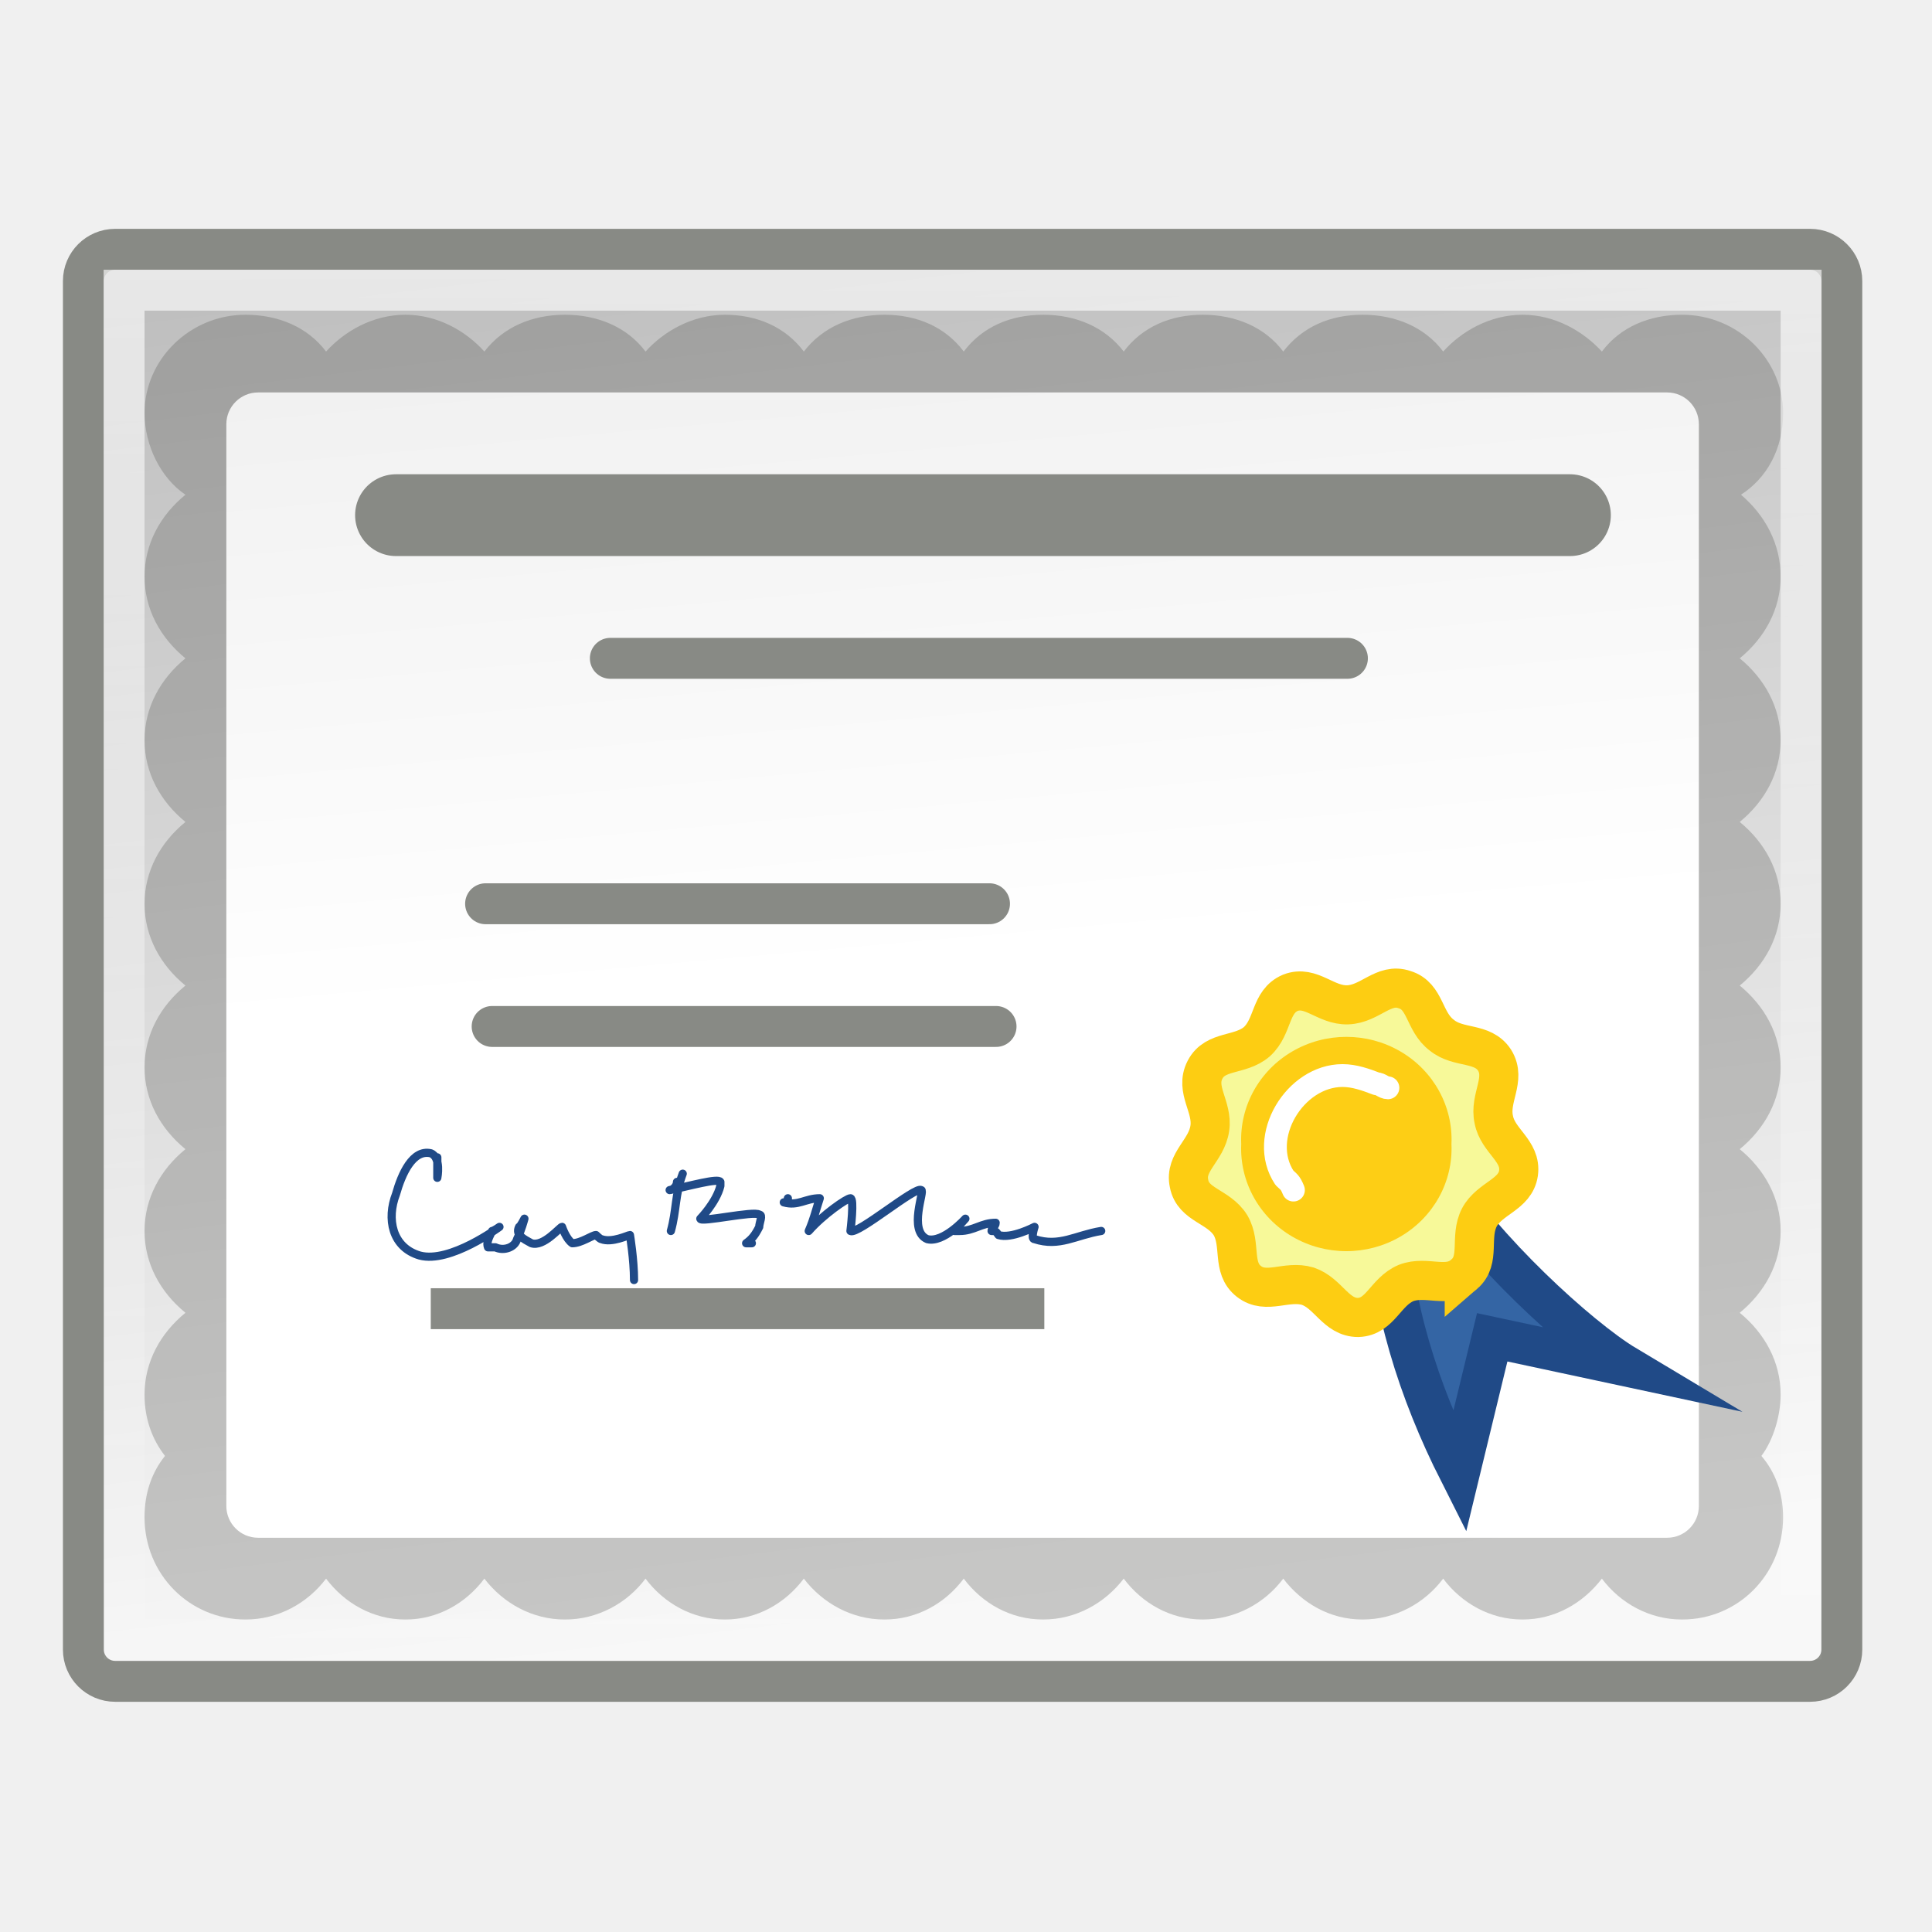
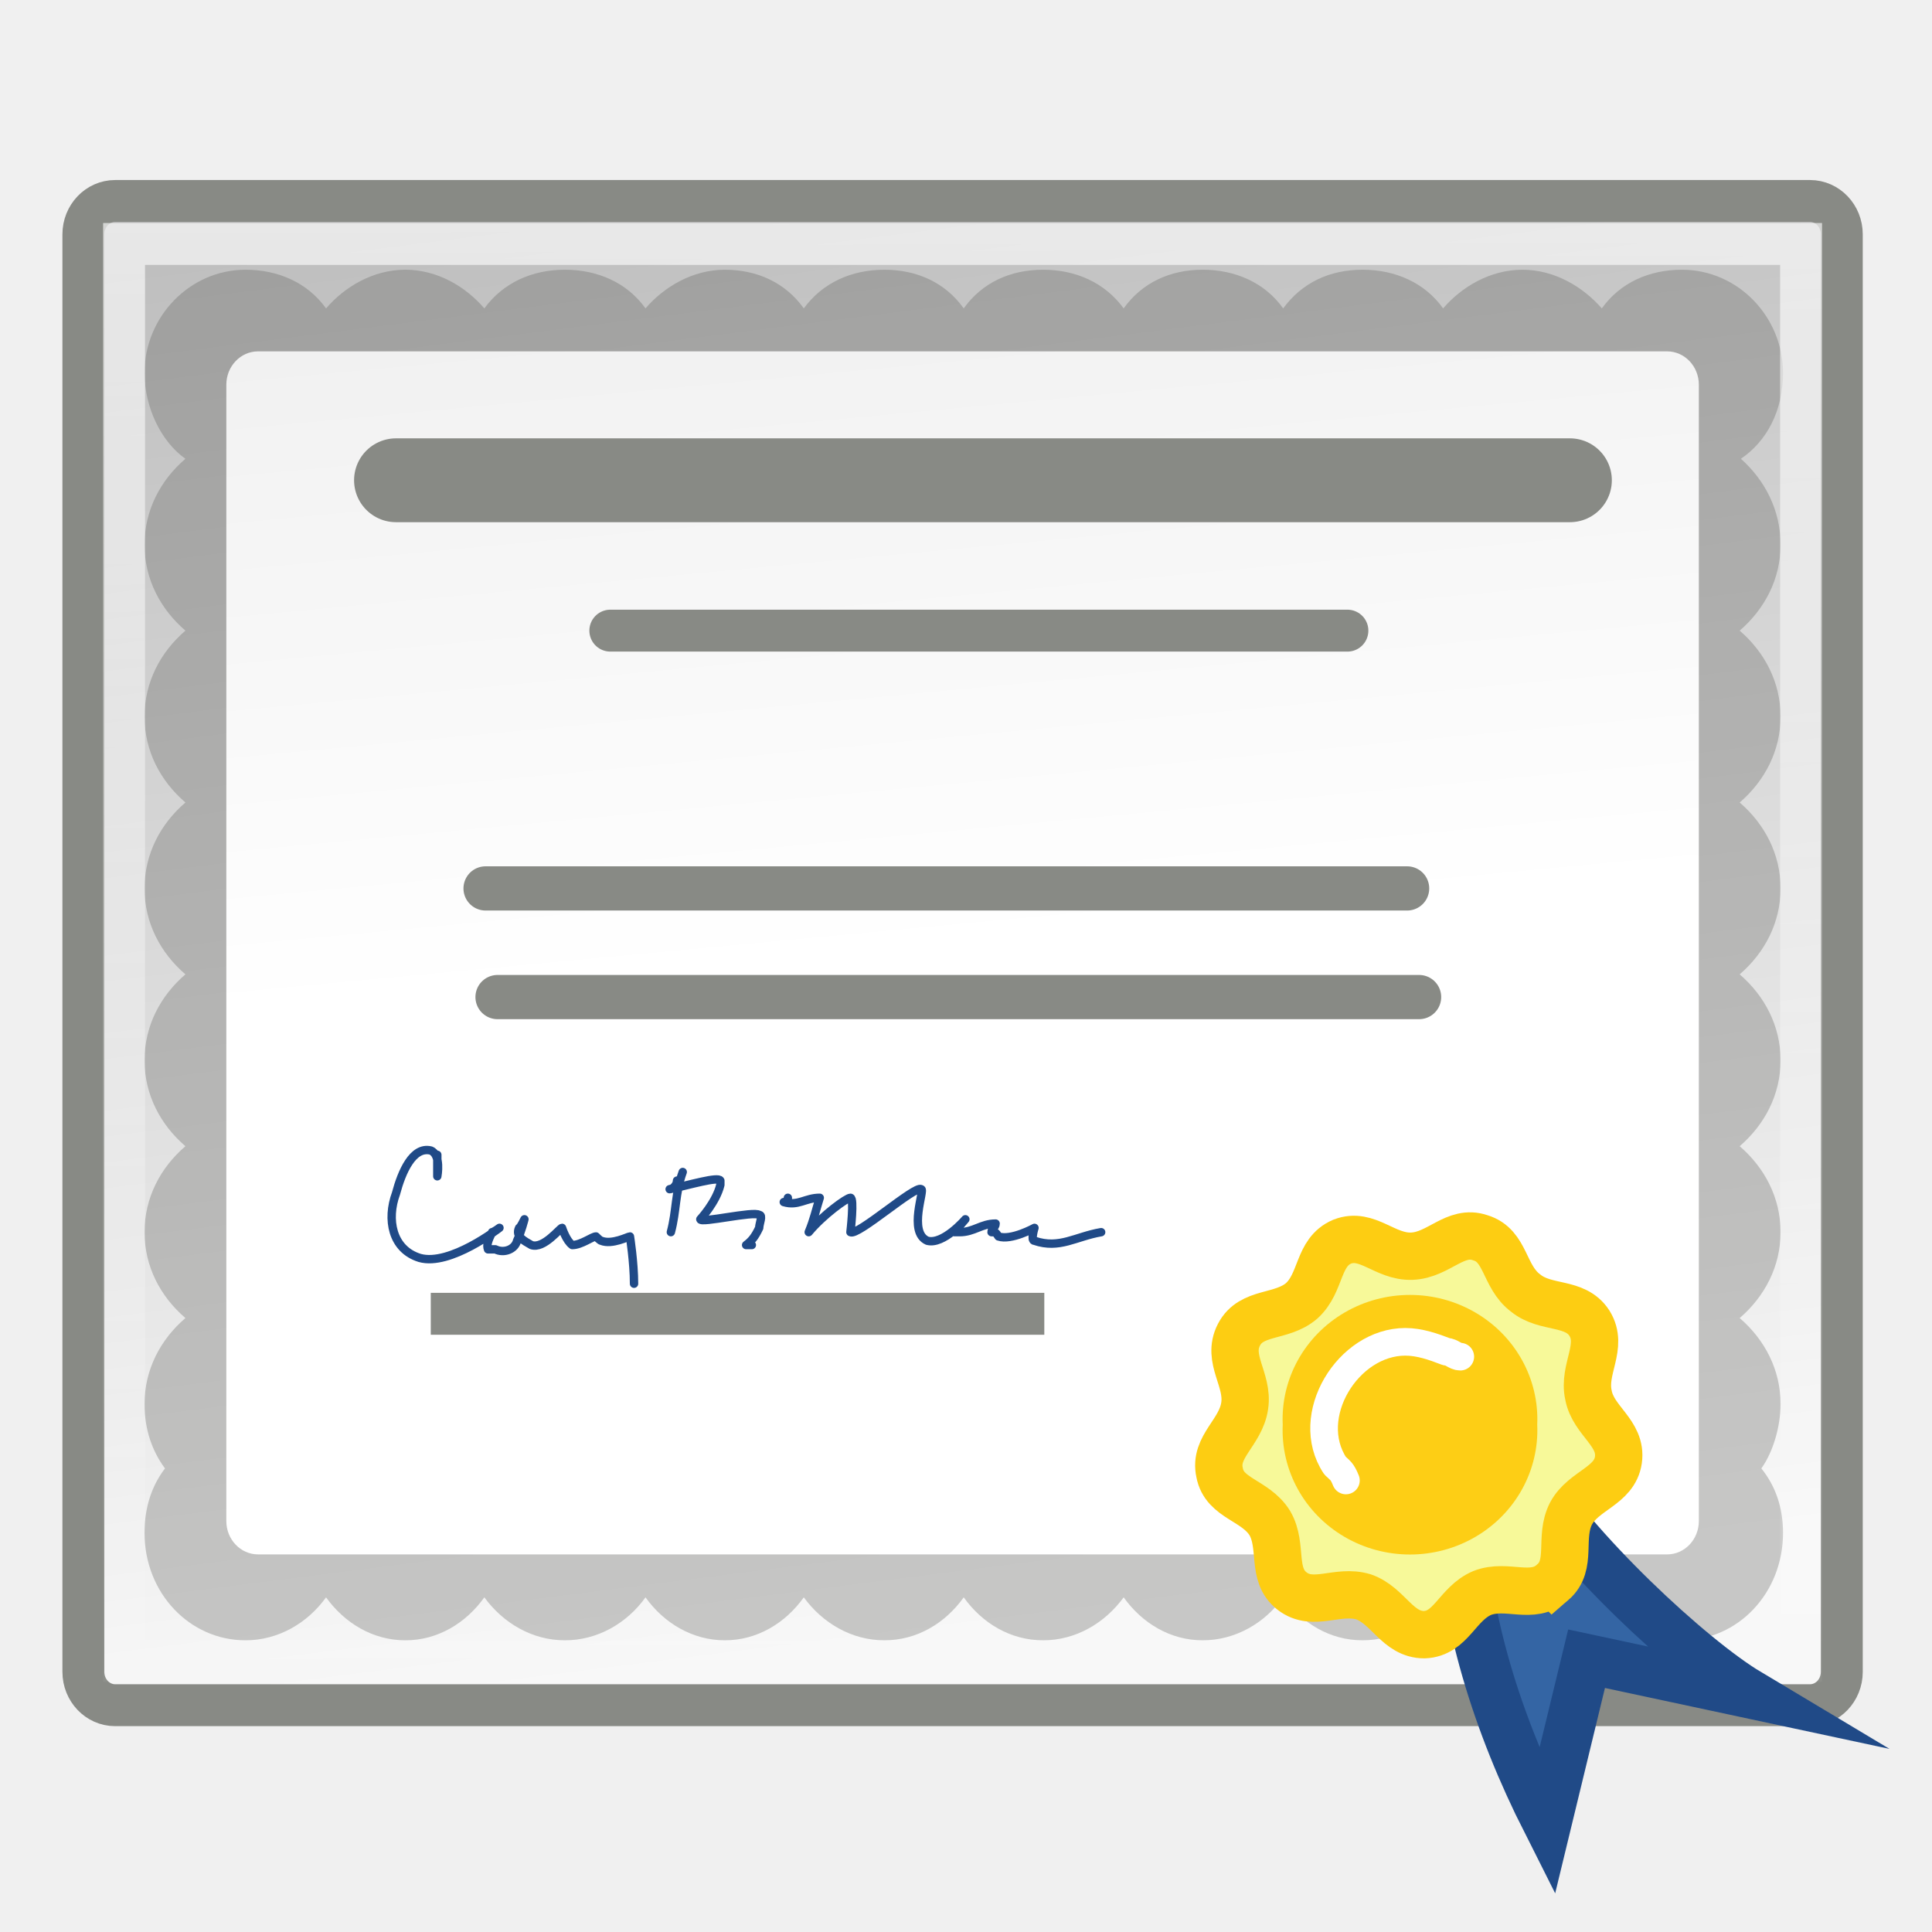
- <svg xmlns="http://www.w3.org/2000/svg" xmlns:xlink="http://www.w3.org/1999/xlink" width="128" height="128" viewBox="0 0 128 128" id="svg2" version="1.1">
-   <defs id="defs4">
-     <linearGradient id="XMLID_8_" gradientUnits="userSpaceOnUse" x1="74.5" y1="5.048" x2="74.5" y2="124.24">
-       <stop offset="0" style="stop-color:#FFFFFF" id="stop4539" />
-       <stop offset="1" style="stop-color:#E1E1DF" id="stop4541" />
+ <svg xmlns="http://www.w3.org/2000/svg" xmlns:xlink="http://www.w3.org/1999/xlink" width="128" height="128" viewBox="0 0 33.867 33.867" version="1.1" id="svg3029">
+   <defs id="defs3023">
+     <linearGradient gradientTransform="matrix(0.2474195,0,0,0.2667254,187.5873,1544.286)" gradientUnits="userSpaceOnUse" xlink:href="#linearGradient9590" id="linearGradient2898" y2="-1918" x2="-500.7" y1="-2279" x1="-543.3" />
+     <linearGradient id="linearGradient9590">
+       <stop offset="0" style="stop-color:#bfbfbf;stop-opacity:1" id="stop9592" />
+       <stop offset="1" style="stop-color:#f8f8f8;stop-opacity:1" id="stop9594" />
    </linearGradient>
-     <linearGradient id="XMLID_9_" gradientUnits="userSpaceOnUse" x1="74.5" y1="11.081" x2="74.5" y2="121.467">
-       <stop offset="0" style="stop-color:#FDFDFD" id="stop4546" />
-       <stop offset="0.298" style="stop-color:#F3F2F2" id="stop4548" />
-       <stop offset="0.817" style="stop-color:#D7D6D6" id="stop4550" />
-       <stop offset="1" style="stop-color:#CCCBCA" id="stop4552" />
-     </linearGradient>
-     <radialGradient id="XMLID_10_" cx="110" cy="32.869" r="15.596" gradientUnits="userSpaceOnUse">
-       <stop offset="0.213" style="stop-color:#8E8E8F" id="stop4557" />
-       <stop offset="0.927" style="stop-color:#EEEEEE" id="stop4559" />
-     </radialGradient>
-     <linearGradient id="XMLID_11_" gradientUnits="userSpaceOnUse" x1="92.023" y1="9.947" x2="104.273" y2="32.947">
-       <stop offset="0" style="stop-color:#FFFEFE" id="stop4566" />
-       <stop offset="1" style="stop-color:#CFD0D0" id="stop4568" />
-     </linearGradient>
-     <linearGradient id="XMLID_12_" gradientUnits="userSpaceOnUse" x1="99.53" y1="5.181" x2="105.905" y2="31.931">
-       <stop offset="0" style="stop-color:#FCFDFD" id="stop4573" />
-       <stop offset="1" style="stop-color:#EEEEEE" id="stop4575" />
-     </linearGradient>
-     <linearGradient id="linearGradient4799">
-       <stop style="stop-color:#ffde00;stop-opacity:1;" offset="0" id="stop4801" />
-       <stop style="stop-color:#ffa700;stop-opacity:1;" offset="1" id="stop4803" />
-     </linearGradient>
-     <linearGradient y2="24.459" x2="16" y1="24.459" x1="28" gradientUnits="userSpaceOnUse" id="XMLID_42_">
-       <stop id="stop83" style="stop-color:#80b3ff;stop-opacity:1;" offset="0" />
-       <stop id="stop85" style="stop-color:#BFD9FF" offset="1" />
-     </linearGradient>
-     <linearGradient y2="68.208" x2="16" y1="68.208" x1="28" gradientUnits="userSpaceOnUse" id="XMLID_41_">
-       <stop id="stop76" style="stop-color:#E0E0E0" offset="0" />
-       <stop id="stop78" style="stop-color:#D4D4D4" offset="1" />
-     </linearGradient>
-     <linearGradient y2="20" x2="68.209" y1="12" x1="68.209" gradientUnits="userSpaceOnUse" id="XMLID_40_">
-       <stop id="stop69" style="stop-color:#E0E0E0" offset="0" />
-       <stop id="stop71" style="stop-color:#D4D4D4" offset="1" />
-     </linearGradient>
-     <linearGradient y2="20" x2="60.125" y1="12" x1="60.125" gradientUnits="userSpaceOnUse" id="XMLID_39_">
-       <stop id="stop62" style="stop-color:#7db1ff;stop-opacity:1;" offset="0" />
-       <stop id="stop64" style="stop-color:#BFD9FF" offset="1" />
-     </linearGradient>
-     <clipPath clipPathUnits="userSpaceOnUse" id="clipPath7019">
-       <path style="opacity:1;fill:#ff9955;fill-opacity:0.763;stroke:none;stroke-width:3;stroke-linecap:round;stroke-linejoin:round;stroke-miterlimit:4;stroke-dasharray:none;stroke-dashoffset:0;stroke-opacity:1" d="m 168.365,964.96 57.749,0 c 1.953,3.803 0.818,11.723 1.227,17.584 7.288,0.267 15.392,-0.166 21.325,1.263 l -0.081,82.798 -80.221,0.161 z" id="path7021" />
-     </clipPath>
+     <linearGradient gradientTransform="matrix(2.709962,0,0,2.846589,-1.264471,922.0218)" gradientUnits="userSpaceOnUse" xlink:href="#linearGradient5635" id="linearGradient2894" y2="3.5" x2="20.75" y1="23" x1="22.5" />
    <linearGradient id="linearGradient5635">
      <stop offset="0" style="stop-color:#ffffff;stop-opacity:1" id="stop5637" />
      <stop offset="1" style="stop-color:#ededed;stop-opacity:1" id="stop5639" />
    </linearGradient>
+     <linearGradient gradientTransform="matrix(2.709962,0,0,2.846589,-1.264471,922.0218)" gradientUnits="userSpaceOnUse" xlink:href="#linearGradient5584" id="linearGradient2880" y2="42.61" x2="26.09" y1="2.486" x1="25.98" />
    <linearGradient id="linearGradient5584">
      <stop offset="0" style="stop-color:#ffffff;stop-opacity:1" id="stop5586" />
      <stop offset="1" style="stop-color:#ffffff;stop-opacity:0" id="stop5588" />
    </linearGradient>
-     <linearGradient id="linearGradient9590">
-       <stop offset="0" style="stop-color:#bfbfbf;stop-opacity:1" id="stop9592" />
-       <stop offset="1" style="stop-color:#f8f8f8;stop-opacity:1" id="stop9594" />
-     </linearGradient>
-     <linearGradient gradientTransform="matrix(0.0913,0,0,0.0937,69.69,218.6)" gradientUnits="userSpaceOnUse" xlink:href="#linearGradient9590" id="linearGradient2944" y2="-1918" x2="-500.7" y1="-2279" x1="-543.3" />
-     <linearGradient gradientUnits="userSpaceOnUse" xlink:href="#linearGradient5635" id="linearGradient2946" y2="3.5" x2="20.75" y1="23" x1="22.5" />
-     <linearGradient gradientUnits="userSpaceOnUse" xlink:href="#linearGradient5584" id="linearGradient2948" y2="42.61" x2="26.09" y1="2.486" x1="25.98" />
-     <linearGradient gradientTransform="matrix(2.573567,0,0,2.573567,3.936227,928.1482)" gradientUnits="userSpaceOnUse" xlink:href="#linearGradient5584" id="linearGradient2880" y2="42.61" x2="26.09" y1="2.486" x1="25.98" />
-     <linearGradient gradientTransform="matrix(2.573567,0,0,2.573567,3.936227,928.1482)" gradientUnits="userSpaceOnUse" xlink:href="#linearGradient5635" id="linearGradient2894" y2="3.5" x2="20.75" y1="23" x1="22.5" />
-     <linearGradient gradientTransform="matrix(0.2349667,0,0,0.2411432,183.283,1490.73)" gradientUnits="userSpaceOnUse" xlink:href="#linearGradient9590" id="linearGradient2898" y2="-1918" x2="-500.7" y1="-2279" x1="-543.3" />
  </defs>
-   <g id="layer1" transform="translate(0,-924.3622)">
-     <rect style="display:inline;overflow:visible;visibility:visible;fill:#eeeeec;fill-opacity:1;fill-rule:nonzero;stroke:none;stroke-width:2;marker:none;enable-background:accumulate" id="rect6284" y="408.288" x="765.707" height="123.531" width="123.531" />
-     <rect style="display:inline;overflow:visible;visibility:visible;fill:#eeeeec;fill-opacity:1;fill-rule:nonzero;stroke:none;stroke-width:2;marker:none;enable-background:accumulate" id="rect6592" y="603.879" x="783.722" height="82.354" width="82.354" />
-     <rect style="display:inline;overflow:visible;visibility:visible;fill:#eeeeec;fill-opacity:1;fill-rule:nonzero;stroke:none;stroke-width:2;marker:none;enable-background:accumulate" id="rect6749" y="735.131" x="783.722" height="56.618" width="56.618" />
-     <rect style="display:inline;overflow:visible;visibility:visible;fill:#eeeeec;fill-opacity:1;fill-rule:nonzero;stroke:none;stroke-width:2;marker:none;enable-background:accumulate" id="rect6833" y="843.22" x="783.722" height="41.177" width="41.177" />
-     <text style="font-style:normal;font-weight:normal;font-size:47.098px;font-family:'Bitstream Vera Sans';display:inline;fill:#000000;fill-opacity:1;stroke:none;enable-background:new" xml:space="preserve" id="context" y="334.976" x="57.901">
-       <tspan id="tspan2716" y="334.976" x="57.901">mimetypes</tspan>
-     </text>
-     <text style="font-style:normal;font-variant:normal;font-weight:bold;font-stretch:normal;font-size:47.098px;line-height:125%;font-family:'Droid Sans';-inkscape-font-specification:'Droid Sans Bold';text-align:start;writing-mode:lr-tb;text-anchor:start;display:inline;fill:#000000;fill-opacity:1;stroke:none;enable-background:new" xml:space="preserve" id="icon-name" y="334.976" x="497.981">
-       <tspan id="tspan3023" y="334.976" x="497.981">application-certificate</tspan>
-     </text>
-     <g id="g7390" transform="matrix(1.052998,0,0,1.052998,-5.409312,-51.3644)">
-       <rect width="110.638" height="90.101" rx="1.998" ry="1.998" x="10.383" y="942.303" id="rect1324" style="color:#000000;display:inline;overflow:visible;visibility:visible;fill:url(#linearGradient2898);fill-opacity:1;fill-rule:nonzero;stroke:#888a85;stroke-width:2.574;stroke-linecap:square;stroke-linejoin:miter;stroke-miterlimit:4;stroke-dasharray:none;stroke-dashoffset:0;stroke-opacity:1;marker:none" />
-       <path d="m 20.585,946.421 c -3.515,0 -6.354,2.831 -6.354,6.177 0,2.059 1.037,4.118 2.574,5.147 -1.575,1.287 -2.574,3.088 -2.574,5.147 0,2.059 0.999,3.86 2.574,5.147 -1.575,1.287 -2.574,3.088 -2.574,5.147 0,2.059 0.999,3.86 2.574,5.147 -1.575,1.287 -2.574,3.088 -2.574,5.147 0,2.059 0.999,3.86 2.574,5.147 -1.575,1.287 -2.574,3.088 -2.574,5.147 0,2.059 0.999,3.86 2.574,5.147 -1.575,1.287 -2.574,3.088 -2.574,5.147 0,2.059 0.999,3.86 2.574,5.147 -1.575,1.287 -2.574,3.088 -2.574,5.147 0,1.544 0.489,2.831 1.287,3.86 -0.824,1.03 -1.287,2.316 -1.287,3.86 0,3.603 2.839,6.434 6.354,6.434 2.056,0 3.902,-1.029 5.067,-2.574 1.166,1.544 2.947,2.574 4.993,2.574 2.033,0 3.809,-1.029 4.967,-2.574 1.184,1.544 3.011,2.574 5.07,2.574 2.059,0 3.912,-1.029 5.07,-2.574 1.158,1.544 2.96,2.574 4.993,2.574 2.033,0 3.809,-1.029 4.967,-2.574 1.184,1.544 3.011,2.574 5.07,2.574 2.059,0 3.835,-1.029 4.993,-2.574 1.158,1.544 2.934,2.574 4.993,2.574 2.059,0 3.886,-1.029 5.07,-2.574 1.158,1.544 2.934,2.574 4.967,2.574 2.059,0 3.912,-1.029 5.07,-2.574 1.184,1.544 2.934,2.574 4.993,2.574 2.059,0 3.912,-1.029 5.07,-2.574 1.158,1.544 2.96,2.574 4.993,2.574 2.033,0 3.809,-1.029 4.993,-2.574 1.158,1.544 2.985,2.574 5.044,2.574 3.526,0 6.357,-2.831 6.357,-6.434 0,-1.544 -0.489,-2.831 -1.364,-3.86 0.772,-1.029 1.21,-2.574 1.21,-3.86 0,-2.059 -1.004,-3.86 -2.574,-5.147 1.57,-1.287 2.574,-3.088 2.574,-5.147 0,-2.059 -1.004,-3.86 -2.574,-5.147 1.57,-1.287 2.574,-3.088 2.574,-5.147 0,-2.059 -1.004,-3.86 -2.574,-5.147 1.57,-1.287 2.574,-3.088 2.574,-5.147 0,-2.059 -1.004,-3.86 -2.574,-5.147 1.57,-1.287 2.574,-3.088 2.574,-5.147 0,-2.059 -1.004,-3.86 -2.574,-5.147 1.57,-1.287 2.574,-3.088 2.574,-5.147 0,-2.059 -0.978,-3.86 -2.496,-5.147 1.596,-1.029 2.651,-2.831 2.651,-5.147 0,-3.346 -2.831,-6.177 -6.357,-6.177 -2.059,0 -3.886,0.772 -5.044,2.316 -1.184,-1.287 -2.96,-2.316 -4.993,-2.316 -2.033,0 -3.835,1.029 -4.993,2.316 -1.158,-1.544 -3.011,-2.316 -5.07,-2.316 -2.059,0 -3.809,0.772 -4.993,2.316 -1.158,-1.544 -3.011,-2.316 -5.07,-2.316 -2.033,0 -3.809,0.772 -4.967,2.316 -1.184,-1.544 -3.011,-2.316 -5.07,-2.316 -2.059,0 -3.835,0.772 -4.993,2.316 -1.158,-1.544 -2.934,-2.316 -4.993,-2.316 -2.059,0 -3.886,0.772 -5.07,2.316 -1.158,-1.544 -2.934,-2.316 -4.967,-2.316 -2.033,0 -3.835,1.029 -4.993,2.316 -1.158,-1.544 -3.011,-2.316 -5.07,-2.316 -2.059,0 -3.886,0.772 -5.07,2.316 -1.158,-1.287 -2.934,-2.316 -4.967,-2.316 -2.046,0 -3.827,1.029 -4.993,2.316 -1.166,-1.544 -3.011,-2.316 -5.067,-2.316 z m 5.067,10.037 c 1.166,1.544 2.947,2.574 4.993,2.574 2.033,0 3.809,-1.029 4.967,-2.574 1.184,1.544 3.011,2.574 5.07,2.574 2.059,0 3.912,-1.029 5.07,-2.574 1.158,1.544 2.96,2.574 4.993,2.574 2.033,0 3.809,-1.029 4.967,-2.574 1.184,1.544 3.011,2.574 5.07,2.574 2.059,0 3.835,-1.029 4.993,-2.574 1.158,1.544 2.934,2.574 4.993,2.574 2.059,0 3.886,-1.029 5.07,-2.574 1.158,1.544 2.934,2.574 4.967,2.574 2.059,0 3.912,-1.029 5.07,-2.574 1.184,1.544 2.934,2.574 4.993,2.574 2.059,0 3.912,-1.029 5.07,-2.574 1.158,1.544 2.96,2.574 4.993,2.574 2.033,0 3.809,-1.029 4.993,-2.574 0.309,0.515 0.695,0.772 1.107,1.287 -1.647,1.029 -2.728,2.831 -2.728,5.147 0,2.059 1.004,3.86 2.574,5.147 -1.57,1.287 -2.574,3.088 -2.574,5.147 0,2.059 1.004,3.86 2.574,5.147 -1.57,1.287 -2.574,3.088 -2.574,5.147 0,2.059 1.004,3.86 2.574,5.147 -1.57,1.287 -2.574,3.088 -2.574,5.147 0,2.059 1.004,3.86 2.574,5.147 -1.57,1.287 -2.574,3.088 -2.574,5.147 0,2.059 1.004,3.86 2.574,5.147 -1.57,1.287 -2.574,3.088 -2.574,5.147 0,1.029 0.257,2.059 0.643,2.831 -1.081,-1.029 -2.496,-1.544 -4.015,-1.544 -2.033,0 -3.835,1.029 -4.993,2.574 -1.158,-1.544 -3.011,-2.574 -5.07,-2.574 -2.059,0 -3.809,1.029 -4.993,2.574 -1.158,-1.544 -3.011,-2.574 -5.07,-2.574 -2.033,0 -3.809,1.029 -4.967,2.574 -1.184,-1.544 -3.011,-2.574 -5.07,-2.574 -2.059,0 -3.835,1.029 -4.993,2.574 -1.158,-1.544 -2.934,-2.574 -4.993,-2.574 -2.059,0 -3.886,1.029 -5.07,2.574 -1.158,-1.544 -2.934,-2.574 -4.967,-2.574 -2.033,0 -3.835,1.029 -4.993,2.574 -1.158,-1.544 -3.011,-2.574 -5.07,-2.574 -2.059,0 -3.886,1.029 -5.07,2.574 -1.158,-1.544 -2.934,-2.574 -4.967,-2.574 -1.801,0 -3.361,0.772 -4.511,2.059 0.602,-1.029 0.965,-2.059 0.965,-3.346 0,-2.059 -0.999,-3.86 -2.574,-5.147 1.575,-1.287 2.574,-3.088 2.574,-5.147 0,-2.059 -0.999,-3.86 -2.574,-5.147 1.575,-1.287 2.574,-3.088 2.574,-5.147 0,-2.059 -0.999,-3.86 -2.574,-5.147 1.575,-1.287 2.574,-3.088 2.574,-5.147 0,-2.059 -0.999,-3.86 -2.574,-5.147 1.575,-1.287 2.574,-3.088 2.574,-5.147 0,-2.059 -0.999,-3.86 -2.574,-5.147 1.575,-1.287 2.574,-3.088 2.574,-5.147 0,-2.059 -1.05,-3.86 -2.653,-5.147 0.458,-0.257 0.857,-0.772 1.207,-1.287 z" id="path5613" style="color:#000000;display:inline;overflow:visible;visibility:visible;opacity:0.303;fill:#555753;fill-opacity:1;fill-rule:evenodd;stroke:none;stroke-width:1;marker:none;enable-background:accumulate" />
-       <rect width="92.648" height="72.06" rx="1.998" ry="1.998" x="19.378" y="951.31" id="rect5580" style="color:#000000;display:inline;overflow:visible;visibility:visible;fill:url(#linearGradient2894);fill-opacity:1;fill-rule:evenodd;stroke:none;stroke-width:0.2;marker:none;enable-background:accumulate" />
-       <path d="m 32.652,999.436 c 0,0.515 0,1.287 0,1.287 0,0 0.257,-1.287 -0.412,-1.544 -1.132,-0.257 -1.827,1.287 -2.188,2.574 -0.6,1.544 -0.257,3.346 1.493,3.86 1.904,0.515 5.018,-1.802 5.018,-1.802 0,0 -0.36,0.257 -0.463,0.257 -0.257,0.515 -0.36,0.772 -0.257,1.029 0,0 0.335,0 0.463,0 0.54,0.257 1.235,0 1.364,-0.515 0.257,-0.515 0.463,-1.287 0.463,-1.287 0,0 -0.257,0.515 -0.335,0.515 -0.257,0.515 0.309,0.772 0.772,1.029 0.772,0.257 1.801,-1.029 1.93,-1.029 0,0 0.257,0.772 0.643,1.029 0.566,0 1.261,-0.515 1.493,-0.515 0,0 0.257,0.257 0.335,0.257 0.669,0.257 1.699,-0.257 1.801,-0.257 0,0 0.257,1.544 0.257,2.831" id="path1332" style="fill:none;stroke:#204a87;stroke-width:0.515;stroke-linecap:round;stroke-linejoin:round;stroke-miterlimit:4;stroke-dasharray:none" />
-       <path d="m 48.093,1000.465 c -0.489,1.287 -0.386,2.316 -0.746,3.603" id="path1334" style="fill:none;stroke:#204a87;stroke-width:0.515;stroke-linecap:round;stroke-linejoin:round;stroke-miterlimit:4;stroke-dasharray:none" />
-       <path d="m 47.733,1000.98 c 0,0.257 -0.257,0.515 -0.463,0.515 1.261,-0.257 3.063,-0.772 3.191,-0.515 0,0 0,0.257 0,0.257 -0.257,1.029 -1.261,2.059 -1.261,2.059 0,0.257 3.397,-0.515 3.706,-0.257 0.257,0 0,0.515 0,0.772 -0.257,0.515 -0.463,0.772 -0.824,1.029 0.257,0 0.257,0 0.36,0" id="path1336" style="fill:none;stroke:#204a87;stroke-width:0.515;stroke-linecap:round;stroke-linejoin:round;stroke-miterlimit:4;stroke-dasharray:none" />
-       <path d="m 54.708,1002.01 c 0,0.257 0,0.257 -0.257,0.257 0.901,0.257 1.364,-0.257 2.265,-0.257 -0.257,0.772 -0.36,1.287 -0.695,2.059 0.901,-1.029 2.393,-2.059 2.625,-2.059 0.257,0 0,2.059 0,2.059 0.438,0.257 4.092,-2.831 4.452,-2.574 0.257,0 -0.849,2.574 0.386,3.088 1.004,0.257 2.393,-1.287 2.393,-1.287 0,0 -0.463,0.515 -0.695,0.772 0,0 0.257,0 0.335,0 0.901,0 1.364,-0.515 2.265,-0.515 0,0.257 -0.257,0.257 -0.257,0.515 0.257,0 0.257,0 0.438,0.257 0.798,0.257 2.265,-0.515 2.265,-0.515 0,0 -0.257,0.772 0,0.772 1.57,0.515 2.599,-0.257 4.195,-0.515" id="path1338" style="fill:none;stroke:#204a87;stroke-width:0.515;stroke-linecap:round;stroke-linejoin:round;stroke-miterlimit:4;stroke-dasharray:none" />
-       <path d="m 92.41,1003.039 c 0.257,5.662 1.956,11.066 4.555,16.213 l 2.059,-8.493 8.416,1.802 c -3.011,-1.802 -9.11,-7.463 -11.607,-11.581 l -3.423,2.059 z" id="path5582" style="fill:#3465a4;fill-rule:evenodd;stroke:#204a87;stroke-width:2.574;stroke-linecap:butt;stroke-linejoin:miter;stroke-miterlimit:10;stroke-dasharray:none;stroke-opacity:1" />
-       <path d="m 97.265,1006.787 c -1.054,0.958 -2.359,0.05 -3.663,0.555 -1.305,0.555 -1.606,2.119 -3.011,2.169 -1.405,0 -1.857,-1.513 -3.162,-1.967 -1.355,-0.404 -2.61,0.555 -3.714,-0.303 -1.104,-0.858 -0.452,-2.32 -1.154,-3.531 -0.753,-1.211 -2.359,-1.261 -2.61,-2.623 -0.301,-1.362 1.104,-2.068 1.305,-3.481 0.201,-1.362 -0.954,-2.421 -0.301,-3.682 0.652,-1.261 2.208,-0.858 3.262,-1.765 1.054,-0.958 0.803,-2.522 2.108,-3.077 1.305,-0.504 2.208,0.807 3.613,0.757 1.405,-0.05 2.258,-1.412 3.563,-0.958 1.355,0.404 1.204,2.018 2.359,2.875 1.054,0.858 2.559,0.404 3.312,1.564 0.753,1.211 -0.351,2.371 -0.05,3.733 0.251,1.362 1.756,1.967 1.556,3.38 -0.201,1.362 -1.807,1.564 -2.459,2.774 -0.652,1.261 0.1,2.673 -0.954,3.581 z" id="path1342" style="color:#000000;display:inline;overflow:visible;visibility:visible;fill:#f7f999;fill-opacity:1;fill-rule:nonzero;stroke:#fdcd12;stroke-width:2.46;stroke-linecap:square;stroke-linejoin:miter;stroke-miterlimit:4;stroke-dasharray:none;stroke-dashoffset:0;stroke-opacity:1;marker:none" />
-       <path d="m 96.46,998.597 a 6.62,6.456 0 1 1 -13.227,0 6.62,6.456 0 1 1 13.227,0 z" id="path1346" style="color:#000000;display:inline;overflow:visible;visibility:visible;fill:#fdce15;fill-opacity:1;fill-rule:nonzero;stroke:none;stroke-width:6.25;marker:none" />
-       <path d="m 92.462,995.061 c -0.257,0 -0.463,-0.257 -0.721,-0.257 -0.669,-0.257 -1.39,-0.515 -2.136,-0.515 0,0 0,0 0,0 -2.985,0 -5.353,3.86 -3.654,6.434 0.257,0.257 0.36,0.257 0.566,0.772" id="path1348" style="color:#000000;display:inline;overflow:visible;visibility:visible;fill:none;stroke:#ffffff;stroke-width:1.436;stroke-linecap:round;stroke-linejoin:round;stroke-miterlimit:4;stroke-dasharray:none;stroke-dashoffset:0;stroke-opacity:1;marker:none" />
-       <rect width="105.516" height="84.876" rx="0" ry="0" x="12.944" y="944.876" id="rect2231" style="color:#000000;display:inline;overflow:visible;visibility:visible;opacity:0.697;fill:none;stroke:url(#linearGradient2880);stroke-width:2.574;stroke-linecap:butt;stroke-linejoin:miter;stroke-miterlimit:4;stroke-dasharray:none;stroke-dashoffset:0;stroke-opacity:1;marker:none" />
-       <path d="m 30.053,959.031 73.861,0" id="path2235" style="fill:none;stroke:#888a85;stroke-width:5.147;stroke-linecap:round;stroke-linejoin:miter;stroke-miterlimit:4;stroke-dasharray:none;stroke-opacity:1" />
-       <path d="m 43.538,968.038 46.376,0" id="path2237" style="fill:none;stroke:#888a85;stroke-width:2.574px;stroke-linecap:round;stroke-linejoin:miter;stroke-opacity:1" />
-       <path d="m 35.689,983.48 31.706,0" id="path2239" style="fill:none;stroke:#888a85;stroke-width:2.574px;stroke-linecap:round;stroke-linejoin:miter;stroke-opacity:1" />
-       <path d="m 36.101,991.201 31.706,0" id="path2241" style="fill:none;stroke:#888a85;stroke-width:2.574px;stroke-linecap:round;stroke-linejoin:miter;stroke-opacity:1" />
-       <path d="m 32.24,1008.958 38.604,0" id="path5578" style="fill:none;stroke:#888a85;stroke-width:2.574px;stroke-linecap:butt;stroke-linejoin:miter;stroke-opacity:1" />
+   <g id="layer1" transform="translate(0,-263.1333)">
+     <g transform="matrix(0.2645833,0,0,0.2645833,0,18.56252)" id="g3593">
+       <rect y="924.362" x="0" height="128" width="128" id="rect3003" style="opacity:0;fill:#ff00ff;fill-opacity:1;stroke:none;stroke-width:4.979;stroke-linecap:round;stroke-linejoin:bevel;stroke-miterlimit:4;stroke-dasharray:none;stroke-dashoffset:0;stroke-opacity:1" />
+       <rect width="116.501" height="99.659" rx="2.104" ry="2.21" x="5.524" y="937.678" id="rect1324" style="color:#000000;display:inline;overflow:visible;visibility:visible;fill:url(#linearGradient2898);fill-opacity:1;fill-rule:nonzero;stroke:#888a85;stroke-width:2.777;stroke-linecap:square;stroke-linejoin:miter;stroke-miterlimit:4;stroke-dasharray:none;stroke-dashoffset:0;stroke-opacity:1;marker:none" />
+       <path d="m 16.266,942.233 c -3.702,0 -6.691,3.131 -6.691,6.832 0,2.277 1.092,4.555 2.71,5.693 -1.658,1.423 -2.71,3.416 -2.71,5.693 0,2.277 1.051,4.27 2.71,5.693 -1.658,1.423 -2.71,3.416 -2.71,5.693 0,2.277 1.051,4.27 2.71,5.693 -1.658,1.423 -2.71,3.416 -2.71,5.693 0,2.277 1.051,4.27 2.71,5.693 -1.658,1.423 -2.71,3.416 -2.71,5.693 0,2.277 1.051,4.27 2.71,5.693 -1.658,1.423 -2.71,3.416 -2.71,5.693 0,2.277 1.051,4.27 2.71,5.693 -1.658,1.423 -2.71,3.416 -2.71,5.693 0,1.708 0.515,3.131 1.355,4.27 -0.867,1.139 -1.355,2.562 -1.355,4.27 0,3.985 2.989,7.117 6.691,7.117 2.165,0 4.108,-1.139 5.336,-2.847 1.228,1.708 3.103,2.847 5.257,2.847 2.141,0 4.011,-1.139 5.23,-2.847 1.247,1.708 3.171,2.847 5.339,2.847 2.168,0 4.119,-1.139 5.339,-2.847 1.219,1.708 3.116,2.847 5.257,2.847 2.141,0 4.011,-1.139 5.23,-2.847 1.247,1.708 3.171,2.847 5.339,2.847 2.168,0 4.038,-1.139 5.257,-2.847 1.219,1.708 3.089,2.847 5.257,2.847 2.168,0 4.092,-1.139 5.339,-2.847 1.219,1.708 3.089,2.847 5.23,2.847 2.168,0 4.119,-1.139 5.339,-2.847 1.247,1.708 3.089,2.847 5.257,2.847 2.168,0 4.119,-1.139 5.339,-2.847 1.219,1.708 3.116,2.847 5.257,2.847 2.141,0 4.011,-1.139 5.257,-2.847 1.219,1.708 3.144,2.847 5.312,2.847 3.713,0 6.694,-3.131 6.694,-7.117 0,-1.708 -0.515,-3.131 -1.436,-4.27 0.813,-1.139 1.274,-2.846 1.274,-4.27 0,-2.277 -1.057,-4.27 -2.71,-5.693 1.653,-1.423 2.71,-3.416 2.71,-5.693 0,-2.277 -1.057,-4.27 -2.71,-5.693 1.653,-1.423 2.71,-3.416 2.71,-5.693 0,-2.277 -1.057,-4.27 -2.71,-5.693 1.653,-1.423 2.71,-3.416 2.71,-5.693 0,-2.277 -1.057,-4.27 -2.71,-5.693 1.653,-1.423 2.71,-3.416 2.71,-5.693 0,-2.277 -1.057,-4.27 -2.71,-5.693 1.653,-1.423 2.71,-3.416 2.71,-5.693 0,-2.277 -1.03,-4.27 -2.629,-5.693 1.68,-1.139 2.791,-3.131 2.791,-5.693 0,-3.701 -2.981,-6.832 -6.694,-6.832 -2.168,0 -4.092,0.854 -5.312,2.562 -1.247,-1.423 -3.116,-2.562 -5.257,-2.562 -2.141,0 -4.038,1.139 -5.257,2.562 -1.219,-1.708 -3.171,-2.562 -5.339,-2.562 -2.168,0 -4.011,0.854 -5.257,2.562 -1.219,-1.708 -3.171,-2.562 -5.339,-2.562 -2.141,0 -4.011,0.854 -5.23,2.562 -1.247,-1.708 -3.171,-2.562 -5.339,-2.562 -2.168,0 -4.038,0.854 -5.257,2.562 -1.219,-1.708 -3.089,-2.562 -5.257,-2.562 -2.168,0 -4.092,0.854 -5.339,2.562 -1.219,-1.708 -3.089,-2.562 -5.23,-2.562 -2.141,0 -4.038,1.139 -5.257,2.562 -1.219,-1.708 -3.171,-2.562 -5.339,-2.562 -2.168,0 -4.092,0.854 -5.339,2.562 -1.219,-1.423 -3.089,-2.562 -5.23,-2.562 -2.154,0 -4.03,1.139 -5.257,2.562 -1.228,-1.708 -3.171,-2.562 -5.336,-2.562 z m 5.336,11.102 c 1.228,1.708 3.103,2.847 5.257,2.847 2.141,0 4.011,-1.139 5.23,-2.847 1.247,1.708 3.171,2.847 5.339,2.847 2.168,0 4.119,-1.139 5.339,-2.847 1.219,1.708 3.116,2.847 5.257,2.847 2.141,0 4.011,-1.139 5.23,-2.847 1.247,1.708 3.171,2.847 5.339,2.847 2.168,0 4.038,-1.139 5.257,-2.847 1.219,1.708 3.089,2.847 5.257,2.847 2.168,0 4.092,-1.139 5.339,-2.847 1.219,1.708 3.089,2.847 5.23,2.847 2.168,0 4.119,-1.139 5.339,-2.847 1.247,1.708 3.089,2.847 5.257,2.847 2.168,0 4.119,-1.139 5.339,-2.847 1.219,1.708 3.116,2.847 5.257,2.847 2.141,0 4.011,-1.139 5.257,-2.847 0.325,0.569 0.732,0.854 1.165,1.423 -1.734,1.139 -2.873,3.131 -2.873,5.693 0,2.277 1.057,4.27 2.71,5.693 -1.653,1.423 -2.71,3.416 -2.71,5.693 0,2.277 1.057,4.27 2.71,5.693 -1.653,1.423 -2.71,3.416 -2.71,5.693 0,2.277 1.057,4.27 2.71,5.693 -1.653,1.423 -2.71,3.416 -2.71,5.693 0,2.277 1.057,4.27 2.71,5.693 -1.653,1.423 -2.71,3.416 -2.71,5.693 0,2.277 1.057,4.27 2.71,5.693 -1.653,1.423 -2.71,3.416 -2.71,5.693 0,1.139 0.271,2.277 0.677,3.131 -1.138,-1.139 -2.629,-1.708 -4.228,-1.708 -2.141,0 -4.038,1.139 -5.257,2.846 -1.219,-1.708 -3.171,-2.846 -5.339,-2.846 -2.168,0 -4.011,1.139 -5.257,2.846 -1.219,-1.708 -3.171,-2.846 -5.339,-2.846 -2.141,0 -4.011,1.139 -5.23,2.846 -1.247,-1.708 -3.171,-2.846 -5.339,-2.846 -2.168,0 -4.038,1.139 -5.257,2.846 -1.219,-1.708 -3.089,-2.846 -5.257,-2.846 -2.168,0 -4.092,1.139 -5.339,2.846 -1.219,-1.708 -3.089,-2.846 -5.23,-2.846 -2.141,0 -4.038,1.139 -5.257,2.846 -1.219,-1.708 -3.171,-2.846 -5.339,-2.846 -2.168,0 -4.092,1.139 -5.339,2.846 -1.219,-1.708 -3.089,-2.846 -5.23,-2.846 -1.897,0 -3.539,0.854 -4.751,2.277 0.634,-1.139 1.016,-2.277 1.016,-3.701 0,-2.277 -1.051,-4.27 -2.71,-5.693 1.658,-1.423 2.71,-3.416 2.71,-5.693 0,-2.277 -1.051,-4.27 -2.71,-5.693 1.658,-1.423 2.71,-3.416 2.71,-5.693 0,-2.277 -1.051,-4.27 -2.71,-5.693 1.658,-1.423 2.71,-3.416 2.71,-5.693 0,-2.277 -1.051,-4.27 -2.71,-5.693 1.658,-1.423 2.71,-3.416 2.71,-5.693 0,-2.277 -1.051,-4.27 -2.71,-5.693 1.658,-1.423 2.71,-3.416 2.71,-5.693 0,-2.277 -1.106,-4.27 -2.794,-5.693 0.482,-0.285 0.902,-0.854 1.271,-1.423 z" id="path5613" style="color:#000000;display:inline;overflow:visible;visibility:visible;opacity:0.303;fill:#555753;fill-opacity:1;fill-rule:evenodd;stroke:none;stroke-width:1.079;marker:none;enable-background:accumulate" />
+       <rect width="97.559" height="79.705" rx="2.104" ry="2.21" x="14.995" y="947.641" id="rect5580" style="color:#000000;display:inline;overflow:visible;visibility:visible;fill:url(#linearGradient2894);fill-opacity:1;fill-rule:evenodd;stroke:none;stroke-width:0.216;marker:none;enable-background:accumulate" />
+       <path d="m 28.973,1000.872 c 0,0.569 0,1.423 0,1.423 0,0 0.271,-1.423 -0.434,-1.708 -1.192,-0.285 -1.924,1.423 -2.303,2.847 -0.631,1.708 -0.271,3.7 1.572,4.27 2.005,0.569 5.284,-1.993 5.284,-1.993 0,0 -0.379,0.285 -0.488,0.285 -0.271,0.569 -0.379,0.854 -0.271,1.139 0,0 0.352,0 0.488,0 0.569,0.285 1.301,0 1.436,-0.569 0.271,-0.569 0.488,-1.423 0.488,-1.423 0,0 -0.271,0.569 -0.352,0.569 -0.271,0.569 0.325,0.854 0.813,1.139 0.813,0.285 1.897,-1.139 2.032,-1.139 0,0 0.271,0.854 0.677,1.139 0.596,0 1.328,-0.569 1.572,-0.569 0,0 0.271,0.285 0.352,0.285 0.705,0.285 1.789,-0.285 1.897,-0.285 0,0 0.271,1.708 0.271,3.131" id="path1332" style="fill:none;stroke:#204a87;stroke-width:0.555;stroke-linecap:round;stroke-linejoin:round;stroke-miterlimit:4;stroke-dasharray:none" />
+       <path d="m 45.233,1002.011 c -0.515,1.423 -0.406,2.562 -0.786,3.985" id="path1334" style="fill:none;stroke:#204a87;stroke-width:0.555;stroke-linecap:round;stroke-linejoin:round;stroke-miterlimit:4;stroke-dasharray:none" />
+       <path d="m 44.854,1002.58 c 0,0.285 -0.271,0.57 -0.488,0.57 1.328,-0.285 3.225,-0.854 3.36,-0.57 0,0 0,0.285 0,0.285 -0.271,1.139 -1.328,2.277 -1.328,2.277 0,0.285 3.577,-0.569 3.902,-0.285 0.271,0 0,0.569 0,0.854 -0.271,0.569 -0.488,0.854 -0.867,1.139 0.271,0 0.271,0 0.379,0" id="path1336" style="fill:none;stroke:#204a87;stroke-width:0.555;stroke-linecap:round;stroke-linejoin:round;stroke-miterlimit:4;stroke-dasharray:none" />
+       <path d="m 52.198,1003.719 c 0,0.284 0,0.284 -0.271,0.284 0.948,0.285 1.436,-0.284 2.385,-0.284 -0.271,0.854 -0.379,1.423 -0.732,2.277 0.948,-1.139 2.52,-2.277 2.764,-2.277 0.271,0 0,2.277 0,2.277 0.461,0.285 4.309,-3.131 4.688,-2.846 0.271,0 -0.894,2.846 0.406,3.416 1.057,0.285 2.52,-1.423 2.52,-1.423 0,0 -0.488,0.569 -0.732,0.854 0,0 0.271,0 0.352,0 0.948,0 1.436,-0.569 2.385,-0.569 0,0.285 -0.271,0.285 -0.271,0.569 0.271,0 0.271,0 0.461,0.285 0.84,0.285 2.385,-0.569 2.385,-0.569 0,0 -0.271,0.854 0,0.854 1.653,0.569 2.737,-0.285 4.417,-0.569" id="path1338" style="fill:none;stroke:#204a87;stroke-width:0.555;stroke-linecap:round;stroke-linejoin:round;stroke-miterlimit:4;stroke-dasharray:none" />
+       <rect width="111.108" height="93.881" rx="0" ry="0" x="8.22" y="940.525" id="rect2231" style="color:#000000;display:inline;overflow:visible;visibility:visible;opacity:0.697;fill:none;stroke:url(#linearGradient2880);stroke-width:2.777;stroke-linecap:butt;stroke-linejoin:miter;stroke-miterlimit:4;stroke-dasharray:none;stroke-dashoffset:0;stroke-opacity:1;marker:none" />
+       <path d="M 26.236,956.181 H 104.012" id="path2235" style="fill:none;stroke:#888a85;stroke-width:5.555;stroke-linecap:round;stroke-linejoin:miter;stroke-miterlimit:4;stroke-dasharray:none;stroke-opacity:1" />
+       <path d="M 40.436,966.144 H 89.27" id="path2237" style="fill:none;stroke:#888a85;stroke-width:2.777px;stroke-linecap:round;stroke-linejoin:miter;stroke-opacity:1" />
+       <path d="M 32.171,983.223 H 93.226" id="path2239" style="fill:none;stroke:#888a85;stroke-width:2.93px;stroke-linecap:round;stroke-linejoin:miter;stroke-opacity:1" />
+       <path d="M 32.964,990.421 H 94.019" id="path2241" style="fill:none;stroke:#888a85;stroke-width:2.93px;stroke-linecap:round;stroke-linejoin:miter;stroke-opacity:1" />
+       <path d="M 28.54,1011.405 H 69.189" id="path5578" style="fill:none;stroke:#888a85;stroke-width:2.777px;stroke-linecap:butt;stroke-linejoin:miter;stroke-opacity:1" />
+       <g transform="matrix(1.210556,0,0,1.210556,-14.56498,-191.9919)" id="g2981">
+         <path style="fill:#3465a4;fill-rule:evenodd;stroke:#204a87;stroke-width:2.71;stroke-linecap:butt;stroke-linejoin:miter;stroke-miterlimit:10;stroke-dasharray:none;stroke-opacity:1" id="path5582" d="m 91.899,1004.834 c 0.271,5.962 2.06,11.653 4.797,17.073 l 2.168,-8.943 8.862,1.897 c -3.171,-1.897 -9.593,-7.859 -12.222,-12.195 z" />
+         <path style="color:#000000;display:inline;overflow:visible;visibility:visible;fill:#f7f999;fill-opacity:1;fill-rule:nonzero;stroke:#fdcd12;stroke-width:2.59;stroke-linecap:square;stroke-linejoin:miter;stroke-miterlimit:4;stroke-dasharray:none;stroke-dashoffset:0;stroke-opacity:1;marker:none" id="path1342" d="m 97.011,1008.781 c -1.11,1.009 -2.484,0.053 -3.858,0.584 -1.374,0.584 -1.691,2.231 -3.171,2.284 -1.48,0 -1.955,-1.593 -3.329,-2.072 -1.427,-0.425 -2.748,0.584 -3.91,-0.319 -1.163,-0.903 -0.476,-2.443 -1.215,-3.718 -0.793,-1.275 -2.484,-1.328 -2.748,-2.762 -0.317,-1.434 1.163,-2.178 1.374,-3.665 0.211,-1.434 -1.004,-2.55 -0.317,-3.877 0.687,-1.328 2.325,-0.903 3.435,-1.859 1.11,-1.009 0.846,-2.656 2.219,-3.24 1.374,-0.531 2.325,0.85 3.805,0.797 1.48,-0.053 2.378,-1.487 3.752,-1.009 1.427,0.425 1.268,2.125 2.484,3.028 1.11,0.903 2.695,0.425 3.488,1.647 0.793,1.275 -0.37,2.496 -0.053,3.931 0.264,1.434 1.85,2.072 1.638,3.559 -0.211,1.434 -1.902,1.647 -2.589,2.921 -0.687,1.328 0.106,2.815 -1.004,3.771 z" />
+         <path style="color:#000000;display:inline;overflow:visible;visibility:visible;fill:#fdce15;fill-opacity:1;fill-rule:nonzero;stroke:none;stroke-width:6.581;marker:none" id="path1346" d="m 96.163,1000.157 a 6.971,6.799 0 1 1 -13.928,0 6.971,6.799 0 1 1 13.928,0 z" />
+         <path style="color:#000000;display:inline;overflow:visible;visibility:visible;fill:none;stroke:#ffffff;stroke-width:1.512;stroke-linecap:round;stroke-linejoin:round;stroke-miterlimit:4;stroke-dasharray:none;stroke-dashoffset:0;stroke-opacity:1;marker:none" id="path1348" d="m 91.953,996.433 c -0.271,0 -0.488,-0.271 -0.759,-0.271 -0.705,-0.271 -1.463,-0.542 -2.249,-0.542 0,0 0,0 0,0 -3.144,0 -5.637,4.065 -3.848,6.775 0.271,0.271 0.379,0.271 0.596,0.813" />
+       </g>
    </g>
  </g>
</svg>
